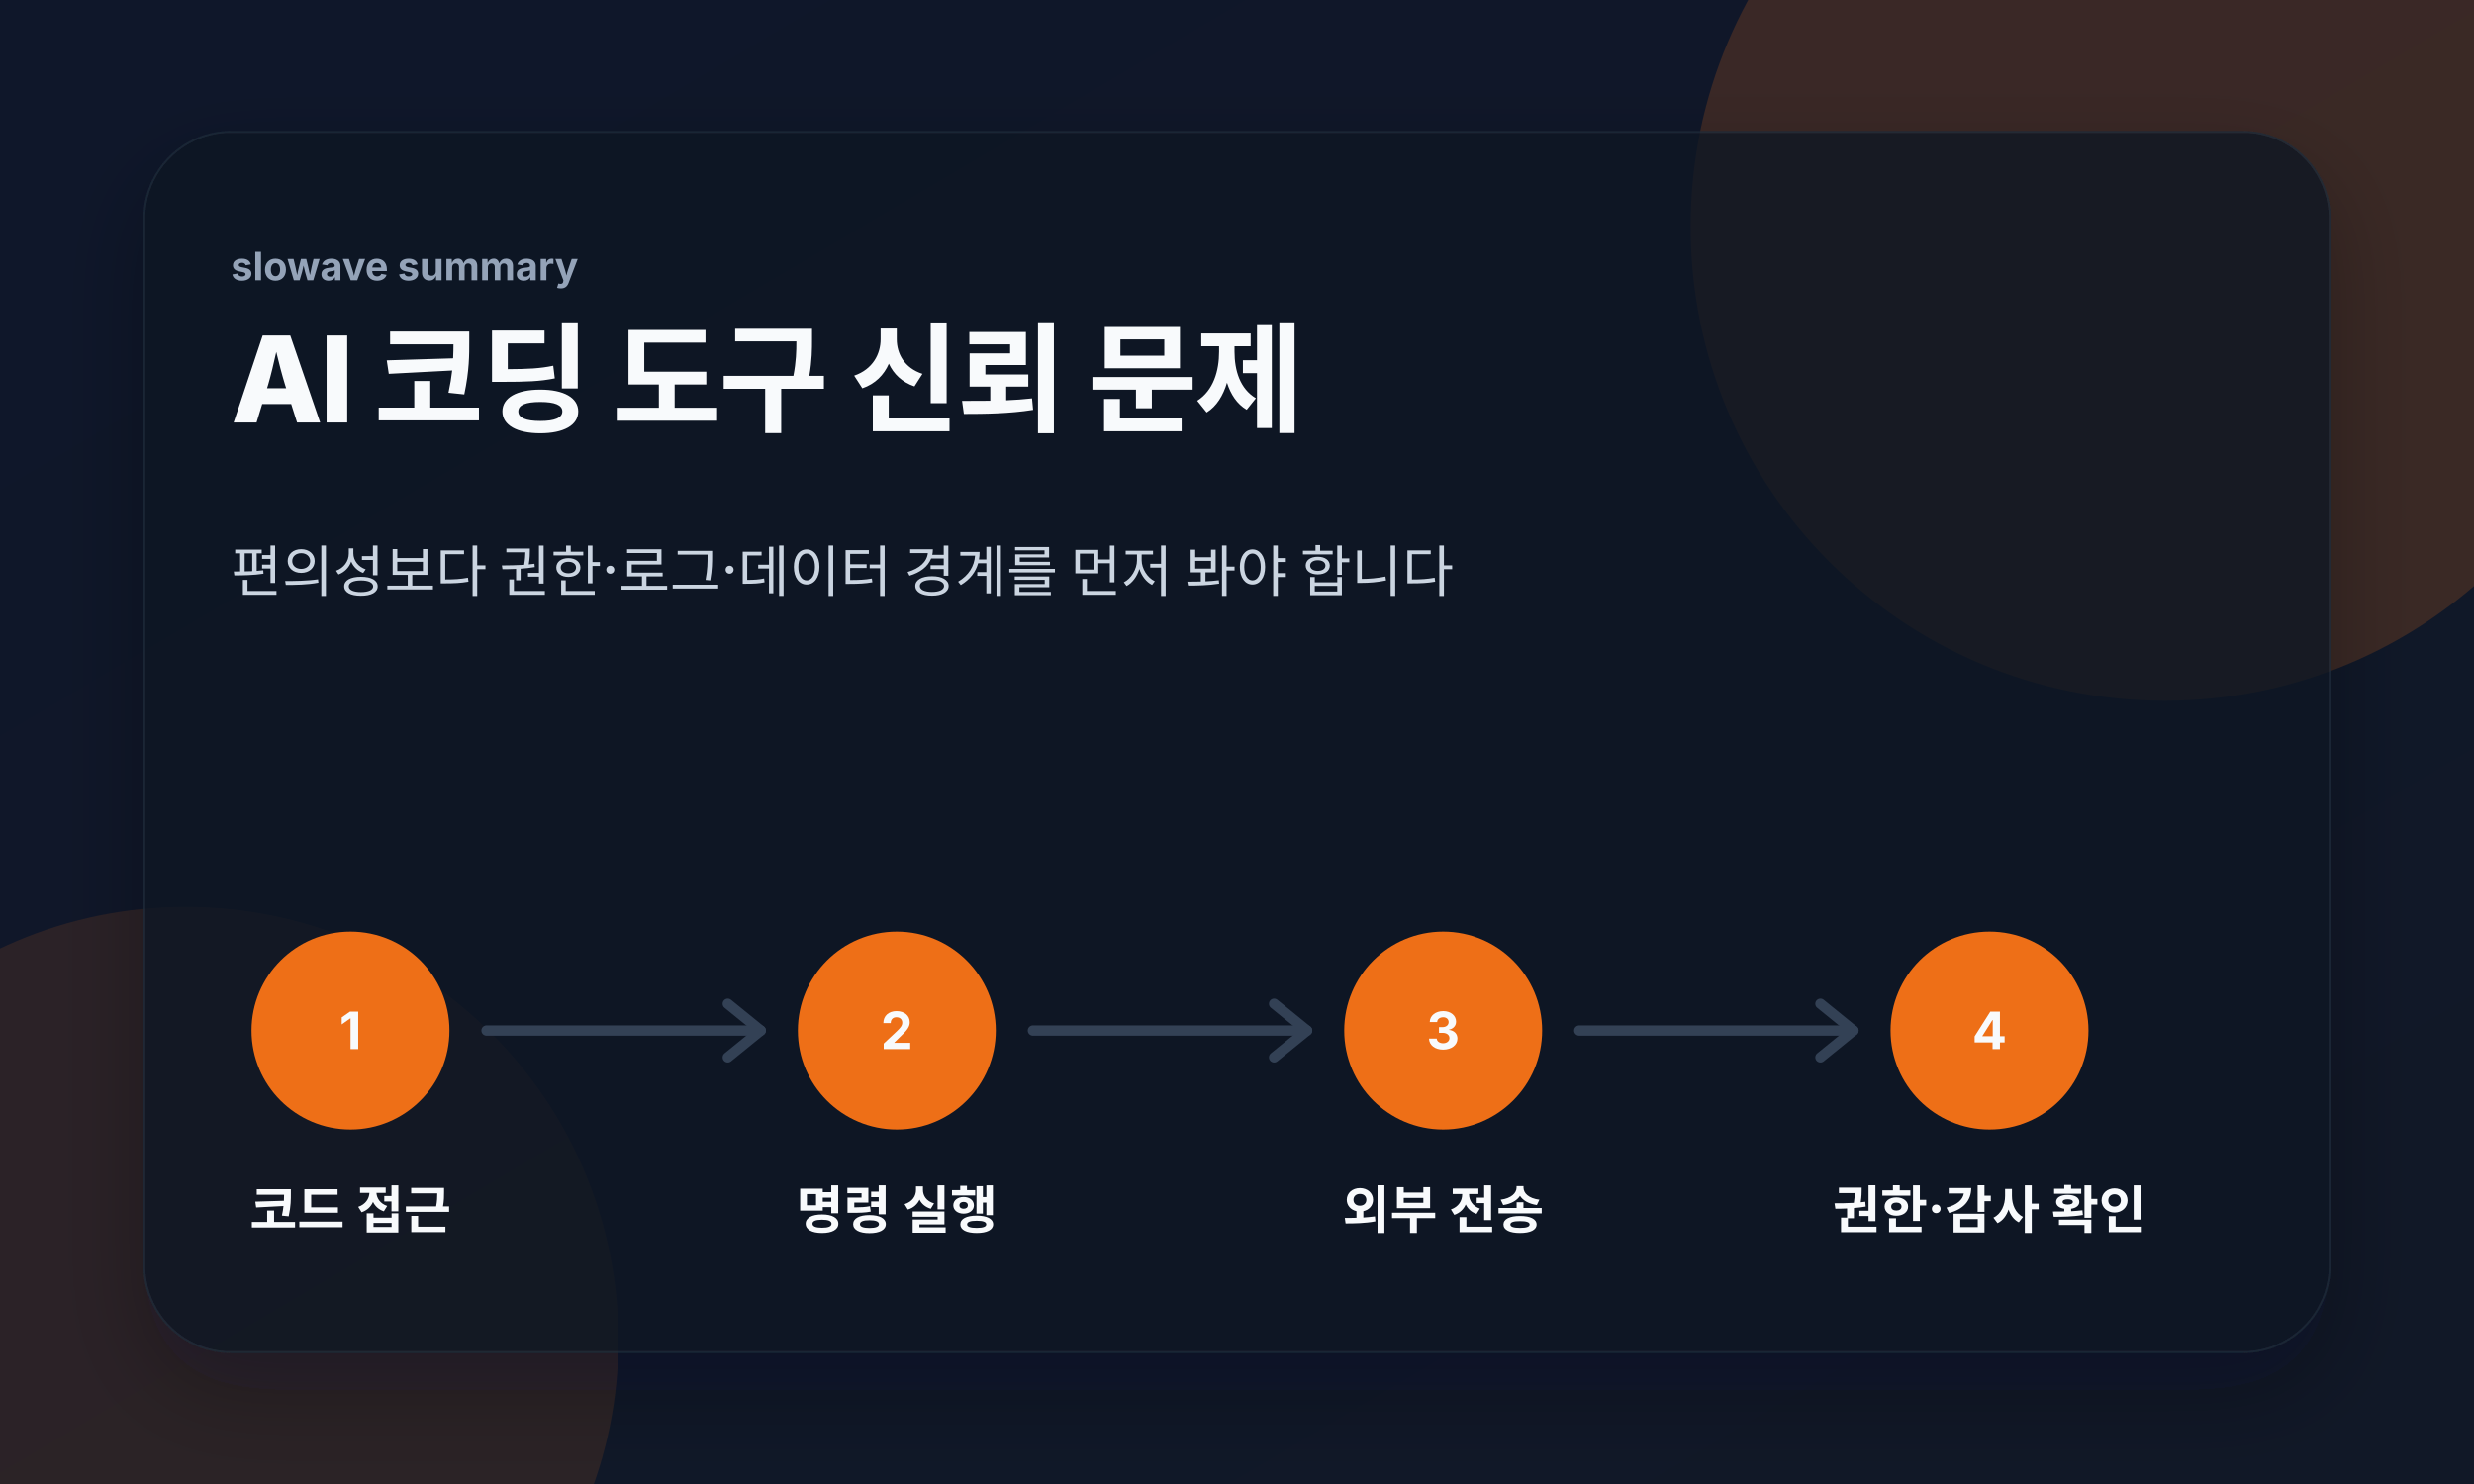
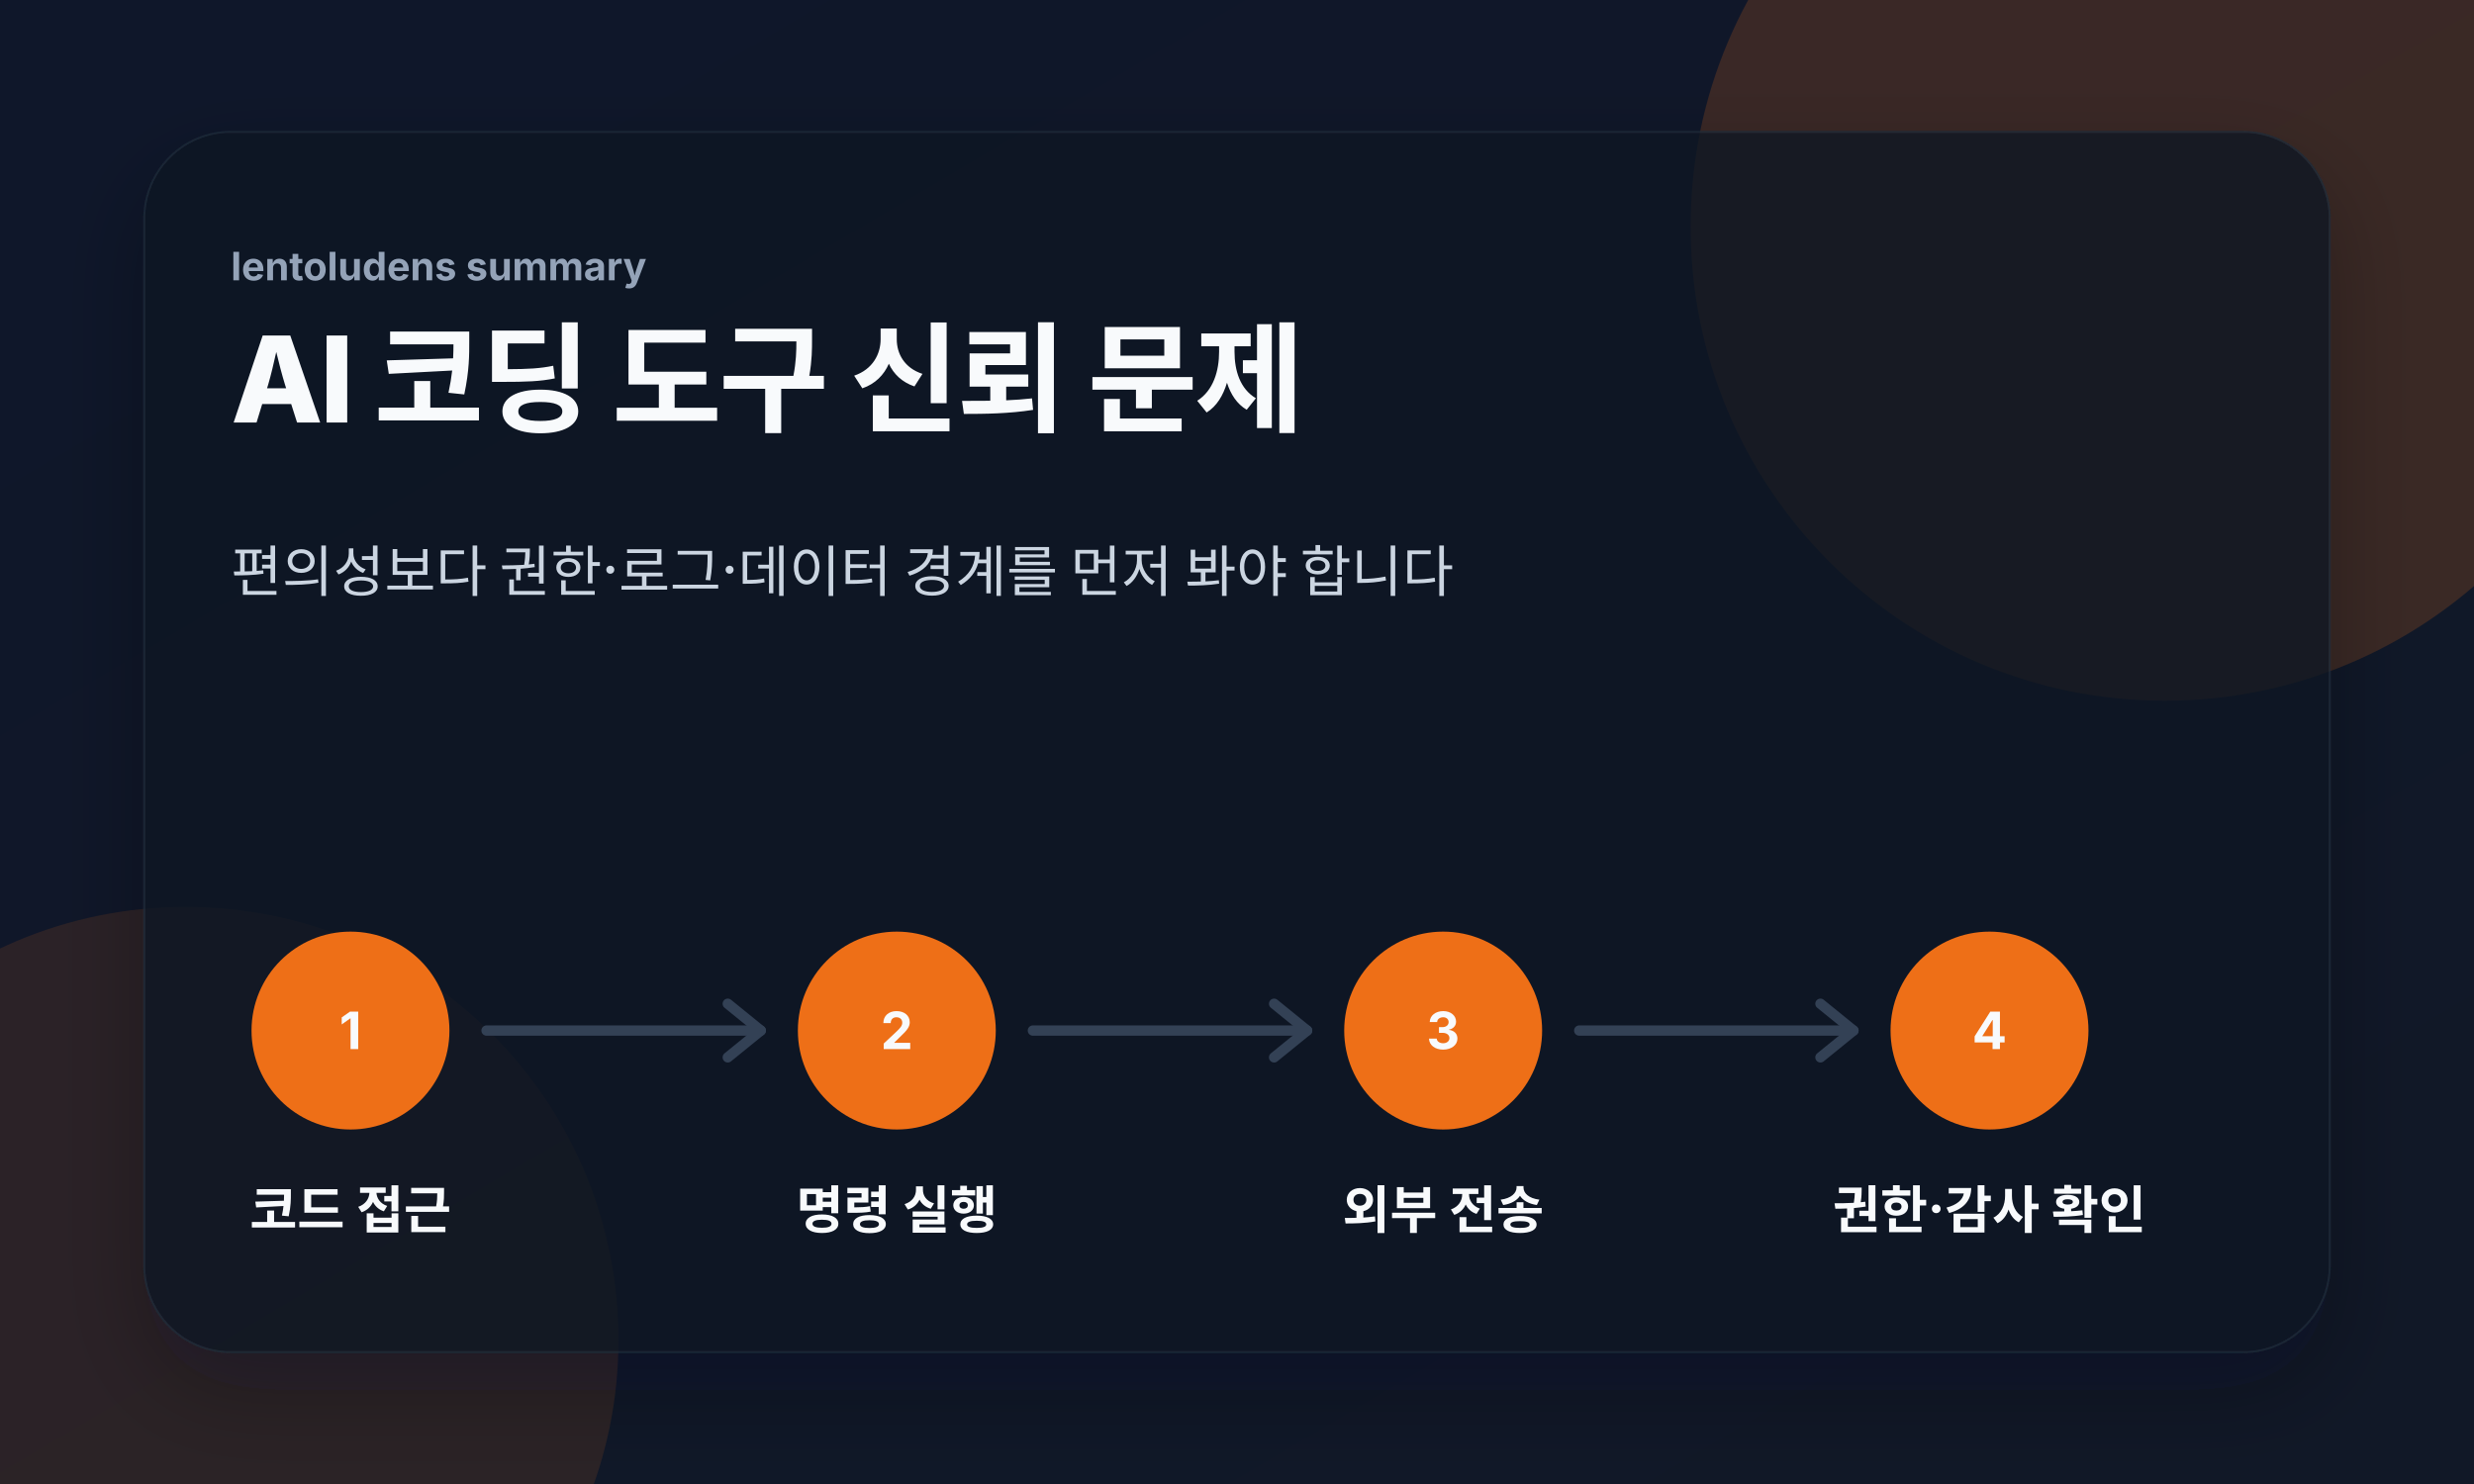
<svg xmlns="http://www.w3.org/2000/svg" width="1200" height="720" viewBox="0 0 1200 720" role="img" aria-labelledby="title desc">
  <defs>
    <linearGradient id="bg" x1="0" x2="1" y1="0" y2="1">
      <stop offset="0" stop-color="#0f172a" />
      <stop offset="1" stop-color="#111827" />
    </linearGradient>
    <filter id="shadow" x="-20%" y="-20%" width="140%" height="140%">
      <feDropShadow dx="0" dy="18" stdDeviation="22" flood-color="#020617" flood-opacity="0.35" />
    </filter>
    <style>
    .font { font-family: -apple-system, BlinkMacSystemFont, 'Apple SD Gothic Neo', 'Noto Sans KR', 'Nanum Gothic', 'Malgun Gothic', sans-serif; }
    .title { font-size: 58px; font-weight: 800; fill: #f8fafc; letter-spacing: -1.5px; }
    .sub { font-size: 27px; font-weight: 500; fill: #cbd5e1; }
    .label { font-size: 25px; font-weight: 750; fill: #f8fafc; }
    .small { font-size: 19px; font-weight: 650; fill: #94a3b8; }
  </style>
  </defs>
  <rect width="1200" height="720" fill="url(#bg)" />
  <circle cx="1050" cy="110" r="230" fill="#f97316" opacity="0.18" />
  <circle cx="90" cy="650" r="210" fill="#f97316" opacity="0.12" />
  <rect x="70" y="64" width="1060" height="592" rx="42" fill="#0b1220" opacity="0.78" filter="url(#shadow)" stroke="#1f2937" />
-   <text x="112" y="136" class="font small" fill="#f97316">slowave summary</text>
+   <text x="112" y="136" class="font small" fill="#f97316">lentoludens summary</text>
  <text x="112" y="205" class="font title">AI 코딩 도구 신뢰 문제</text>
  <text x="112" y="287" class="font sub">편의성보다 권한·로그·데이터 경계를 먼저 봐야 합니다</text>
  <circle cx="170" cy="500" r="48" fill="#f97316" opacity="0.95" />
  <text x="170" y="509" text-anchor="middle" class="font label">1</text>
  <text x="170" y="596" text-anchor="middle" class="font label">코드 접근</text>
  <path d="M 236 500 L 369 500" stroke="#334155" stroke-width="5" stroke-linecap="round" />
  <path d="M 353 487 L 369 500 L 353 513" fill="none" stroke="#334155" stroke-width="5" stroke-linecap="round" stroke-linejoin="round" />
  <circle cx="435" cy="500" r="48" fill="#f97316" opacity="0.95" />
  <text x="435" y="509" text-anchor="middle" class="font label">2</text>
  <text x="435" y="596" text-anchor="middle" class="font label">명령 실행</text>
  <path d="M 501 500 L 634 500" stroke="#334155" stroke-width="5" stroke-linecap="round" />
  <path d="M 618 487 L 634 500 L 618 513" fill="none" stroke="#334155" stroke-width="5" stroke-linecap="round" stroke-linejoin="round" />
  <circle cx="700" cy="500" r="48" fill="#f97316" opacity="0.95" />
  <text x="700" y="509" text-anchor="middle" class="font label">3</text>
  <text x="700" y="596" text-anchor="middle" class="font label">외부 전송</text>
  <path d="M 766 500 L 899 500" stroke="#334155" stroke-width="5" stroke-linecap="round" />
  <path d="M 883 487 L 899 500 L 883 513" fill="none" stroke="#334155" stroke-width="5" stroke-linecap="round" stroke-linejoin="round" />
  <circle cx="965" cy="500" r="48" fill="#f97316" opacity="0.95" />
  <text x="965" y="509" text-anchor="middle" class="font label">4</text>
  <text x="965" y="596" text-anchor="middle" class="font label">권한·감사 확인</text>
</svg>
